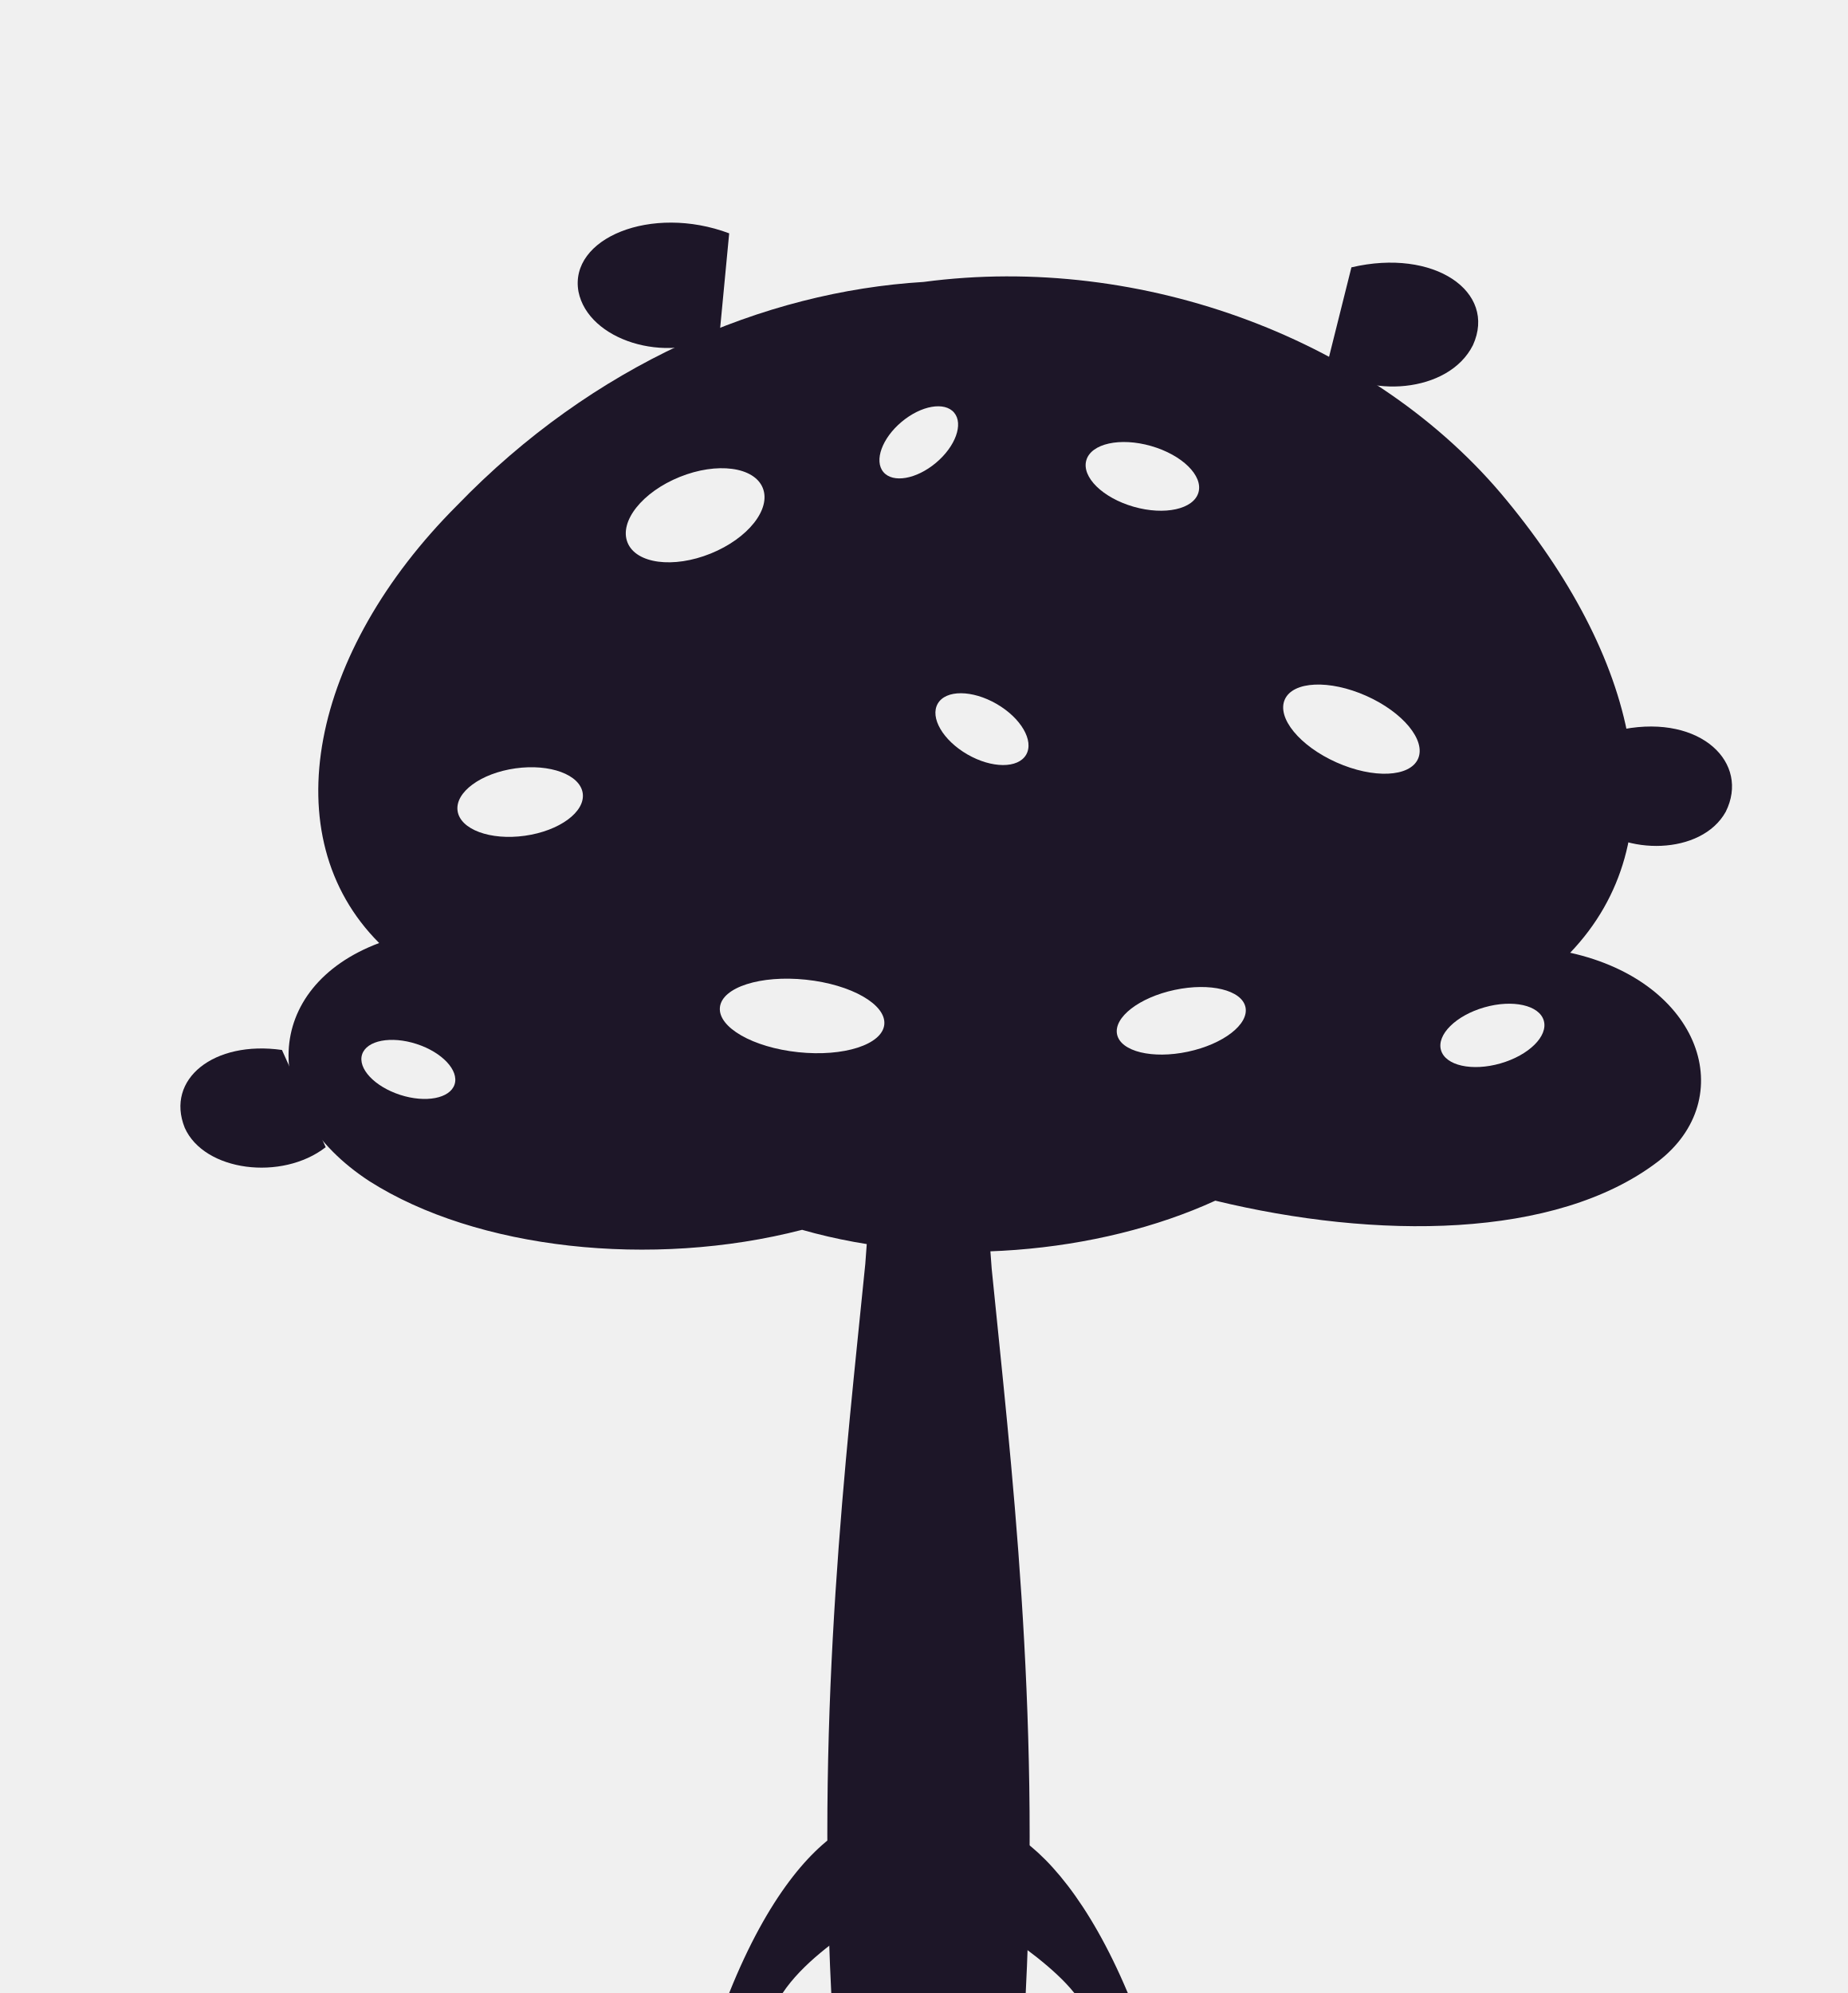
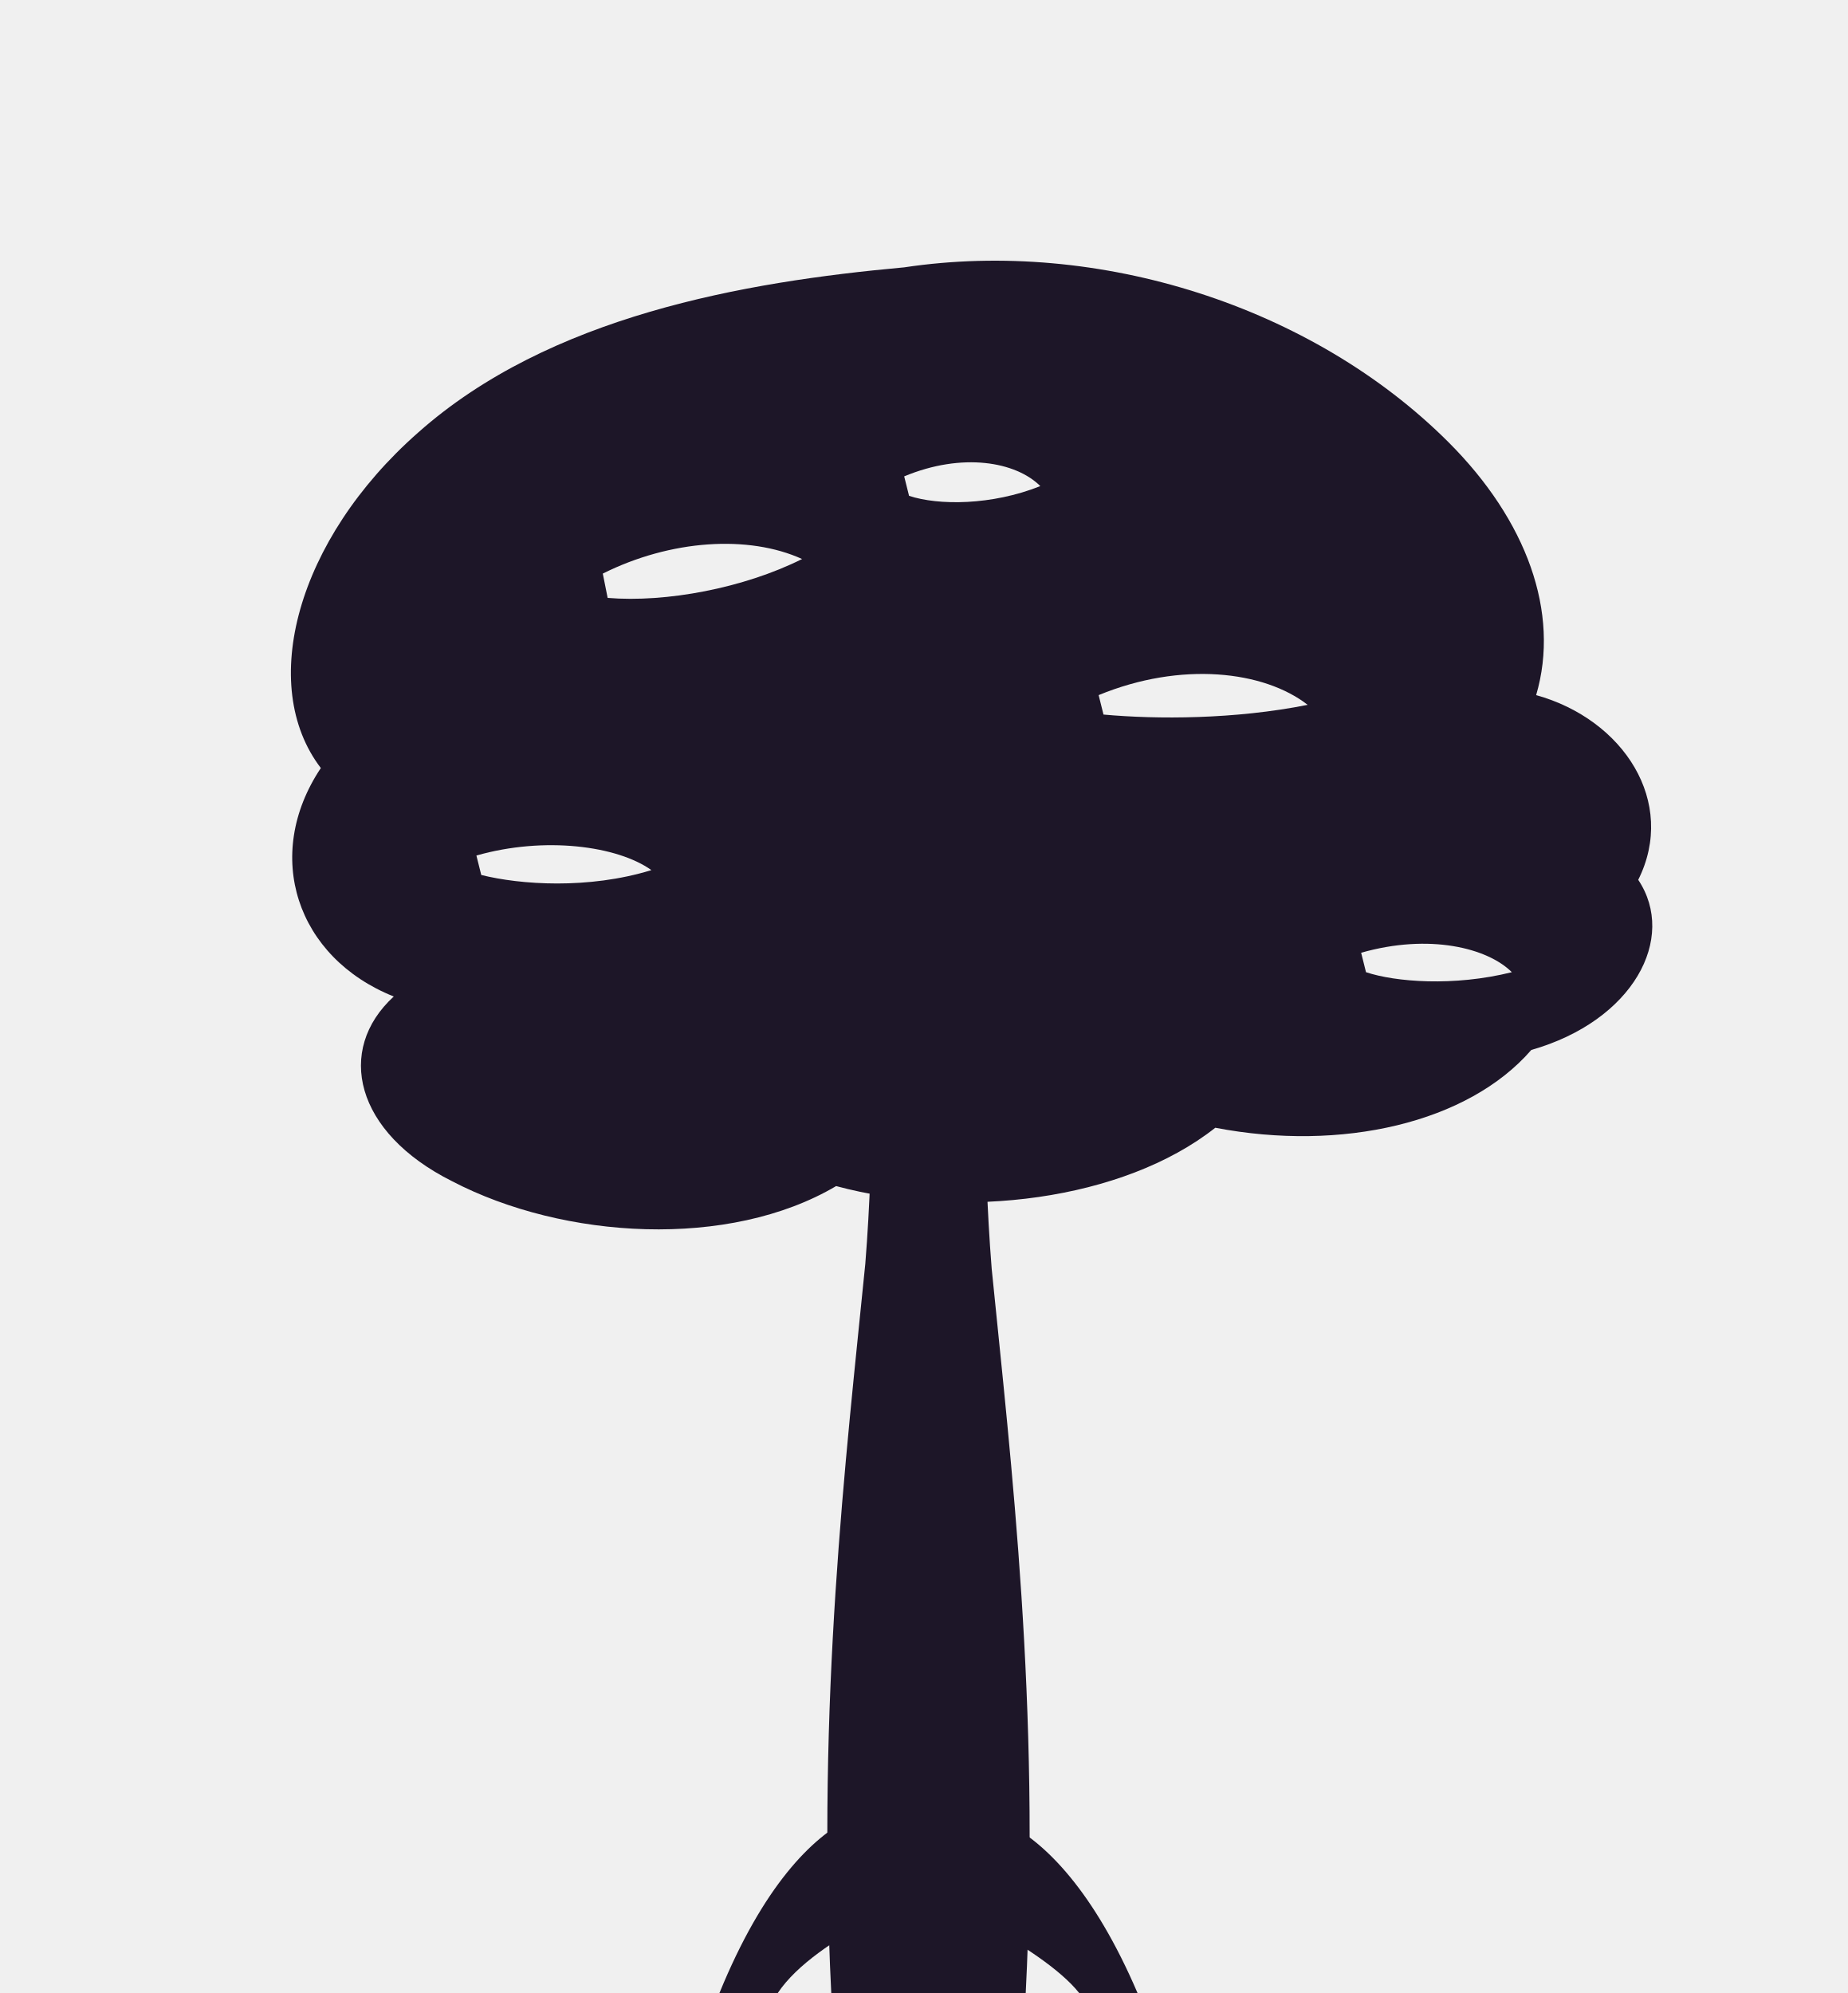
<svg xmlns="http://www.w3.org/2000/svg" width="760" height="820" viewBox="0 0 760 820">
  <mask id="holes">
    <rect width="760" height="820" fill="#fff" />
-     <ellipse cx="286" cy="212" rx="30" ry="17" transform="rotate(-22 286 212)" fill="#000" />
-     <ellipse cx="470" cy="196" rx="24" ry="13" transform="rotate(16 470 196)" fill="#000" />
-     <ellipse cx="214" cy="330" rx="26" ry="14" transform="rotate(-8 214 330)" fill="#000" />
-     <ellipse cx="556" cy="300" rx="30" ry="15" transform="rotate(24 556 300)" fill="#000" />
-     <ellipse cx="378" cy="182" rx="19" ry="11" transform="rotate(-40 378 182)" fill="#000" />
-     <ellipse cx="330" cy="418" rx="34" ry="15" transform="rotate(6 330 418)" fill="#000" />
-     <ellipse cx="486" cy="420" rx="27" ry="13" transform="rotate(-12 486 420)" fill="#000" />
-     <ellipse cx="168" cy="440" rx="20" ry="11" transform="rotate(18 168 440)" fill="#000" />
-     <ellipse cx="614" cy="426" rx="22" ry="12" transform="rotate(-16 614 426)" fill="#000" />
-     <ellipse cx="404" cy="300" rx="21" ry="12" transform="rotate(30 404 300)" fill="#000" />
+     <path fill="#000" d="M 248,236 C 276,222 308,220 330,230 C 306,242 274,248 250,246 Z" />
+     <path fill="#000" d="M 452,286 C 486,272 520,276 538,290 C 508,296 476,296 454,294 Z" />
+     <path fill="#000" d="M 196,352 C 224,344 254,348 268,358 C 242,366 214,364 198,360 Z" />
+     <path fill="#000" d="M 372,196 C 396,186 418,190 428,200 C 408,208 386,208 374,204 Z" />
+     <path fill="#000" d="M 560,392 C 588,384 612,390 622,400 C 598,406 574,404 562,400 Z" />
  </mask>
  <g fill="#1d1628" mask="url(#holes)">
    <path d="       M 342,820       C 336,700 348,600 356,520       C 360,470 358,430 362,400       L 402,400       C 406,432 404,472 408,522       C 416,602 428,702 422,820       Z" />
-     <path d="M 300,820 C 316,780 334,760 348,752 L 356,790 C 344,798 330,808 322,820 Z" />
-     <path d="M 464,820 C 448,782 430,762 416,754 L 408,792 C 420,800 434,810 442,820 Z" />
-     <path d="M 362,404 C 330,368 286,336 232,314 C 226,311 222,320 228,324 C 280,350 320,382 348,420 Z" />
-     <path d="M 408,404 C 442,366 492,336 548,318 C 554,316 557,325 551,328 C 498,346 456,378 424,418 Z" />
-     <path d="M 372,398 C 356,344 336,296 306,252 C 302,246 294,251 297,258 C 324,302 344,350 358,404 Z" />
-     <path d="M 400,398 C 416,342 442,296 476,256 C 480,251 487,257 484,263 C 452,302 428,348 414,402 Z" />
-     <path d="M 386,396 C 384,334 388,278 398,226 C 399,219 408,220 407,228 C 400,280 398,336 402,396 Z" />
-     <path d="M 268,330 C 244,300 214,278 180,264 C 175,262 172,270 177,272 C 208,286 236,308 258,336 Z" />
-     <path d="M 502,332 C 528,304 560,284 596,272 C 601,270 604,278 599,280 C 566,292 536,312 514,338 Z" />
-     <path d="       M 380,116       C 470,104 566,140 620,206       C 676,274 690,346 646,392       C 700,404 716,452 682,478       C 640,510 566,510 500,494       C 452,516 386,522 330,506       C 268,522 196,514 152,486       C 106,456 108,406 156,388       C 112,344 128,268 188,208       C 244,150 314,120 380,116       Z" />
-     <path d="M 116,432 C 88,428 68,444 76,464 C 84,482 116,486 134,472 Z" />
-     <path d="M 668,300 C 700,294 720,314 710,334 C 700,352 668,352 654,338 Z" />
-     <path d="M 300,96 C 268,84 234,98 238,120 C 242,140 274,150 296,138 Z" />
-     <path d="M 556,110 C 590,102 616,120 606,142 C 596,162 562,164 546,150 Z" />
+     <path d="M 296,820 C 314,776 334,756 350,748 L 358,790 C 344,798 328,808 320,820 Z" />
+     <path d="M 468,820 C 450,778 430,758 414,750 L 406,792 C 420,800 436,810 444,820 Z" />
+     <path d="M 362,404 C 326,364 274,330 214,306 C 208,303 204,312 210,316 C 268,344 314,378 346,420 Z" />
+     <path d="M 408,404 C 446,362 500,330 562,312 C 568,310 571,319 565,322 C 506,342 460,376 424,418 Z" />
+     <path d="M 372,398 C 354,340 332,290 300,244 C 296,238 288,243 291,250 C 320,296 342,346 358,404 Z" />
+     <path d="M 400,398 C 418,338 446,290 482,248 C 486,243 493,249 490,255 C 456,296 430,344 414,402 Z" />
+     <path d="M 386,396 C 384,330 388,272 398,218 C 399,211 408,212 407,220 C 400,274 398,332 402,396 Z" />
+     <path d="M 262,326 C 236,296 204,274 168,260 C 163,258 160,266 165,268 C 198,282 228,304 252,332 Z" />
+     <path d="M 508,328 C 536,298 570,278 608,266 C 613,264 616,272 611,274 C 576,286 544,306 520,334 Z" />
+     <path d="       M 372,110       C 452,98 540,126 596,182       C 628,214 642,252 632,286       C 668,296 690,330 674,362       C 690,386 672,420 630,432       C 604,462 552,474 500,464       C 462,494 396,502 344,488       C 300,514 232,510 186,486       C 146,466 138,432 162,410       C 122,394 108,352 132,316       C 106,282 122,222 172,178       C 226,130 306,116 372,110       Z" />
  </g>
</svg>
